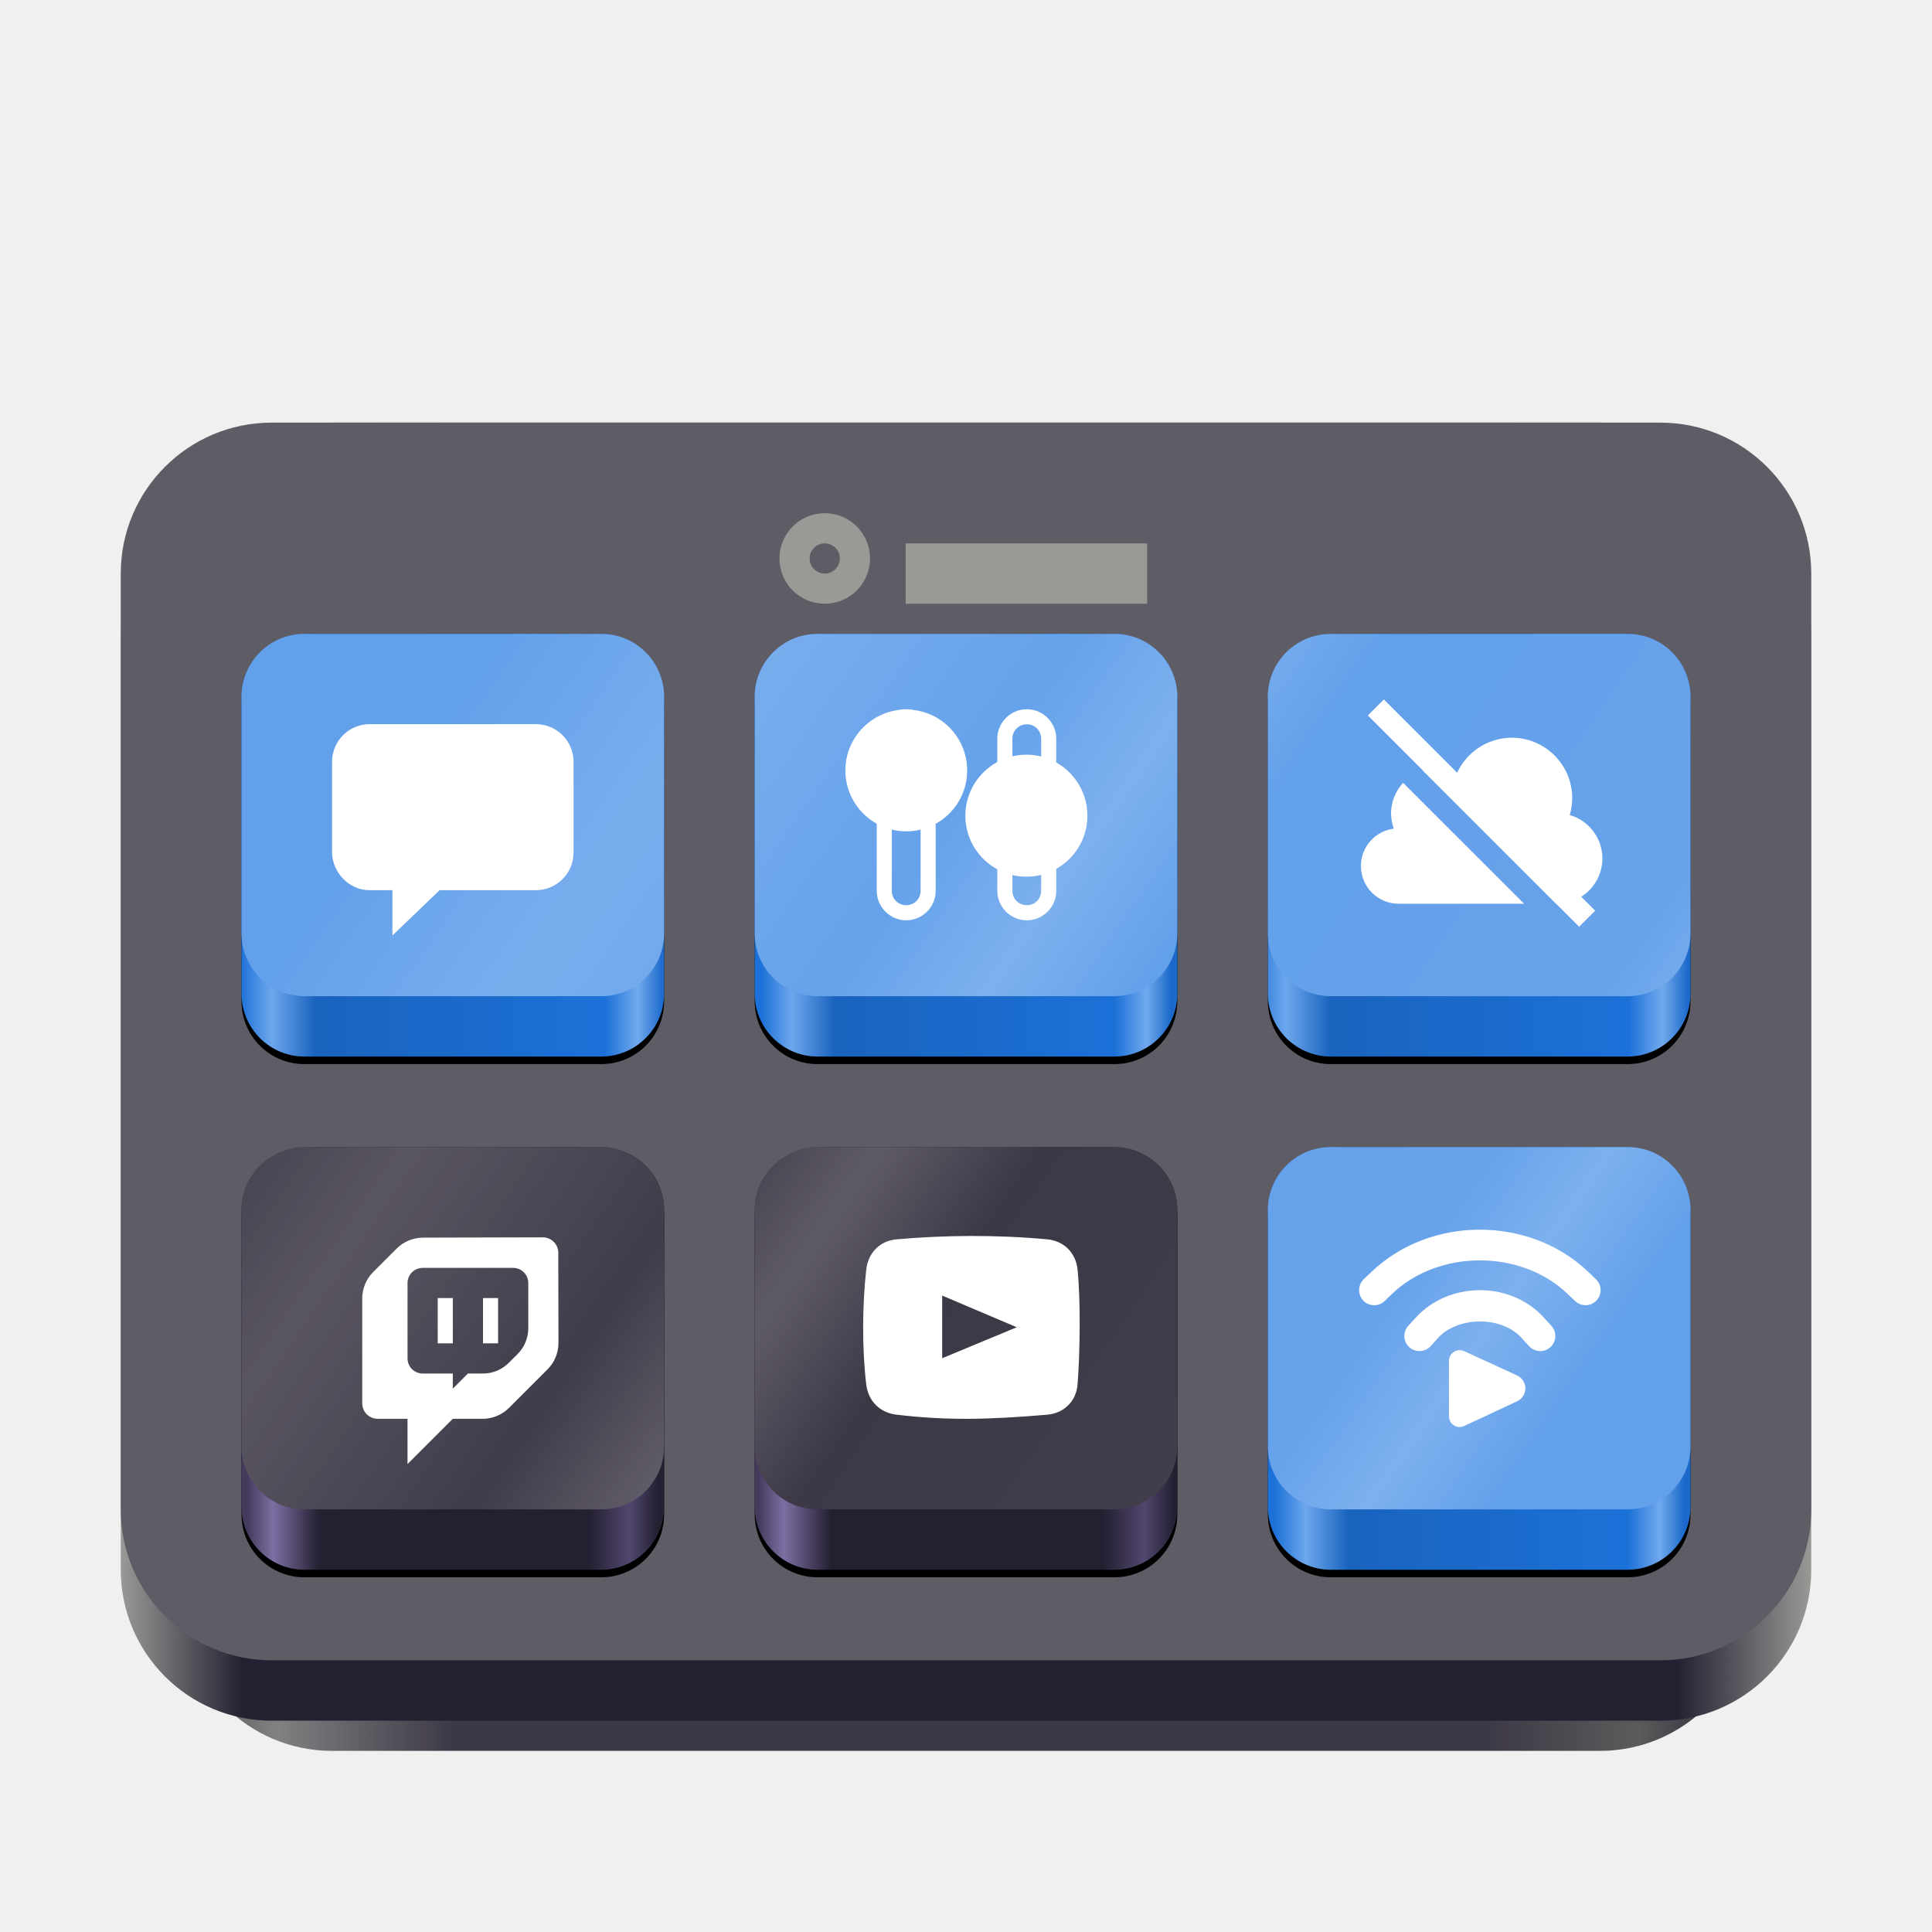
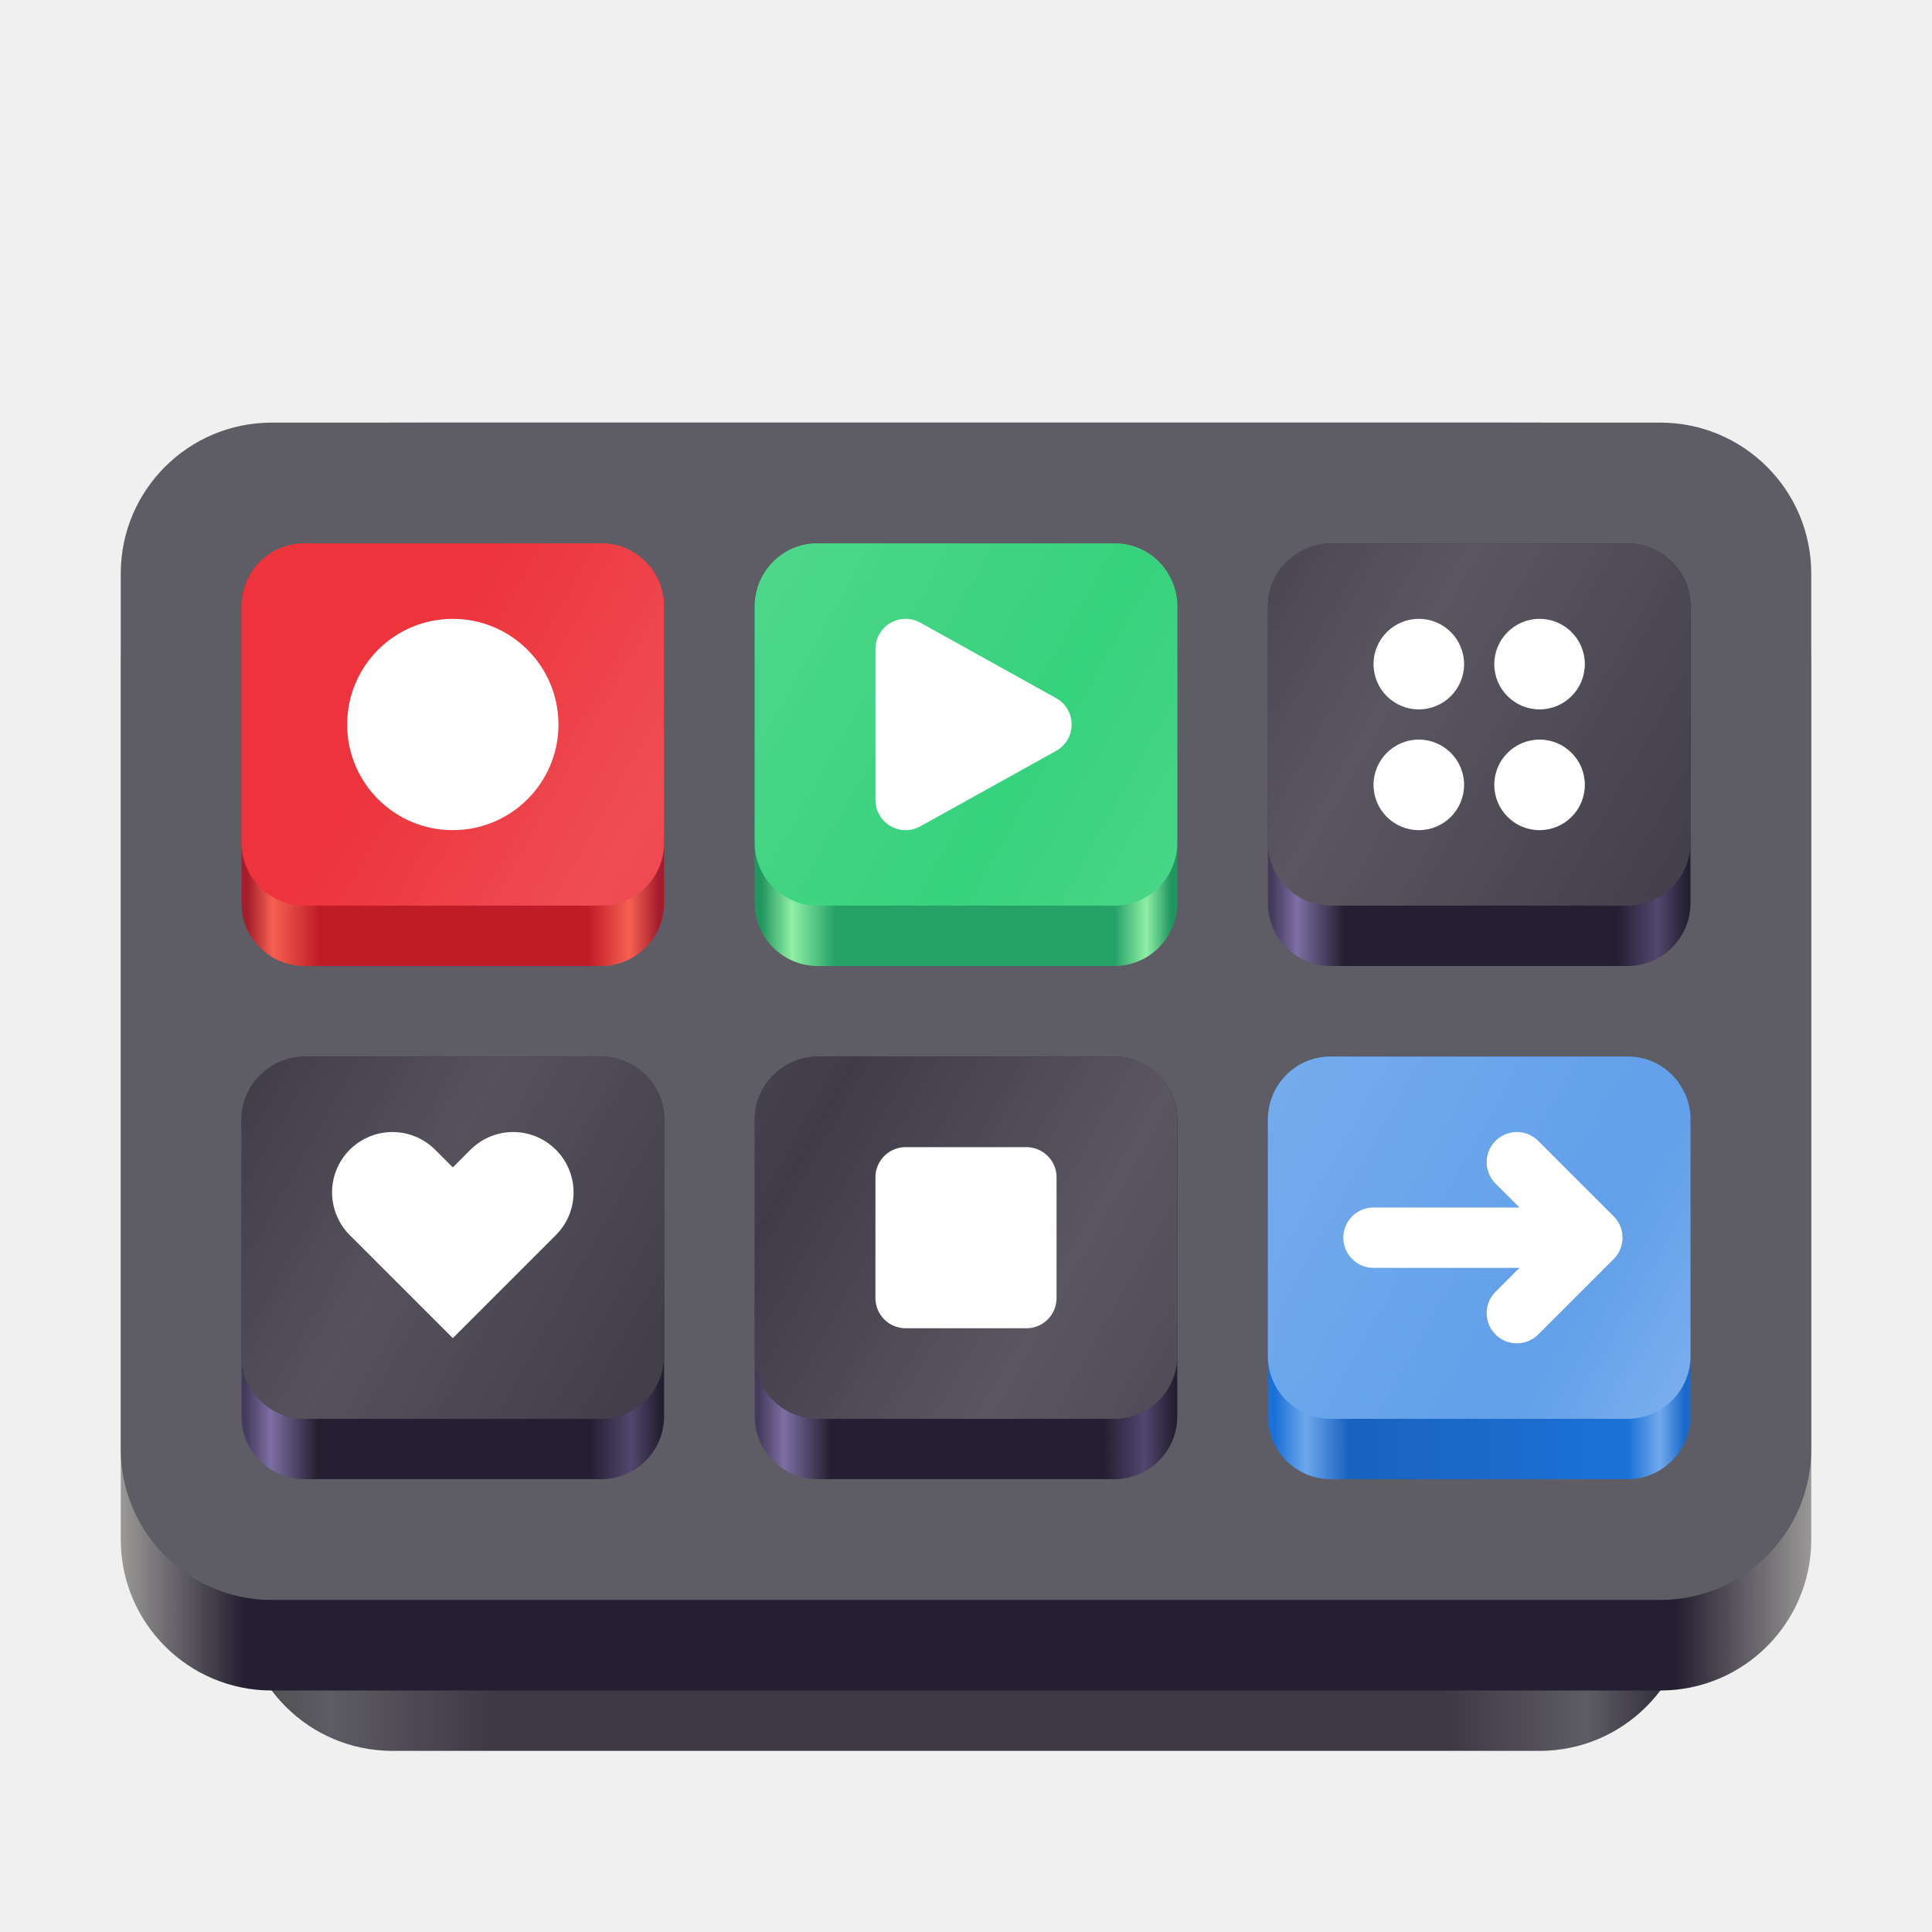
<svg xmlns="http://www.w3.org/2000/svg" xmlns:xlink="http://www.w3.org/1999/xlink" height="128px" viewBox="0 0 128 128" width="128px">
-   <linearGradient id="a" gradientTransform="matrix(0.928571 0 0 1 4.571429 -172)" gradientUnits="userSpaceOnUse" x1="7.843" x2="119.957" y1="284.301" y2="284.301">
+   <linearGradient id="a" gradientTransform="matrix(0.857143 0 0 1 9.142857 -172)" gradientUnits="userSpaceOnUse" x1="7.843" x2="119.957" y1="284.301" y2="284.301">
    <stop offset="0" stop-color="#4b4b4b" />
-     <stop offset="0.062" stop-color="#818182" />
+     <stop offset="0.062" stop-color="#5e5c64" />
    <stop offset="0.175" stop-color="#3d3846" />
    <stop offset="0.831" stop-color="#3d3846" />
-     <stop offset="0.929" stop-color="#5b5b5b" />
+     <stop offset="0.929" stop-color="#5e5c64" />
    <stop offset="1" stop-color="#241f31" />
  </linearGradient>
-   <linearGradient id="b" gradientUnits="userSpaceOnUse" x1="8" x2="120" y1="112" y2="112">
+   <linearGradient id="b" gradientTransform="matrix(1 0 0 0.951219 0 -160.0488)" gradientUnits="userSpaceOnUse" x1="8" x2="120" y1="284" y2="284">
    <stop offset="0" stop-color="#9a9996" />
    <stop offset="0.073" stop-color="#241f31" />
    <stop offset="0.92" stop-color="#241f31" />
    <stop offset="1" stop-color="#9a9996" />
  </linearGradient>
-   <linearGradient id="c" gradientUnits="userSpaceOnUse">
+   <linearGradient id="c" gradientUnits="userSpaceOnUse" x1="16.397" x2="43.603" y1="61.613" y2="61.613">
+     <stop offset="0" stop-color="#a51d2d" />
+     <stop offset="0.062" stop-color="#f66151" />
+     <stop offset="0.175" stop-color="#c01c28" />
+     <stop offset="0.831" stop-color="#c01c28" />
+     <stop offset="0.929" stop-color="#f66151" />
+     <stop offset="1" stop-color="#a51d2d" />
+   </linearGradient>
+   <linearGradient id="d" gradientUnits="userSpaceOnUse" x1="50.447" x2="77.553" y1="61.715" y2="61.715">
+     <stop offset="0" stop-color="#229660" />
+     <stop offset="0.075" stop-color="#8ff0a4" />
+     <stop offset="0.179" stop-color="#26a269" />
+     <stop offset="0.864" stop-color="#26a269" />
+     <stop offset="0.941" stop-color="#8ff0a4" />
+     <stop offset="1" stop-color="#229660" />
+   </linearGradient>
+   <linearGradient id="e" gradientUnits="userSpaceOnUse">
+     <stop offset="0" stop-color="#443a5c" />
+     <stop offset="0.062" stop-color="#7d6fa3" />
+     <stop offset="0.175" stop-color="#241f31" />
+     <stop offset="0.831" stop-color="#241f31" />
+     <stop offset="0.929" stop-color="#51476f" />
+     <stop offset="1" stop-color="#241f31" />
+   </linearGradient>
+   <linearGradient id="f" x1="84.24" x2="111.76" xlink:href="#e" y1="61.232" y2="61.232" />
+   <linearGradient id="g" x1="50.24" x2="77.76" xlink:href="#e" y1="95.232" y2="95.232" />
+   <linearGradient id="h" gradientUnits="userSpaceOnUse" x1="84.48" x2="111.561" y1="95.779" y2="95.779">
    <stop offset="0" stop-color="#1c71d8" />
    <stop offset="0.075" stop-color="#6da7ec" />
    <stop offset="0.179" stop-color="#1963be" />
    <stop offset="0.864" stop-color="#1c71d8" />
    <stop offset="0.941" stop-color="#71a9ed" />
    <stop offset="1" stop-color="#1b6acb" />
  </linearGradient>
-   <linearGradient id="d" x1="15.909" x2="43.905" xlink:href="#c" y1="68.7" y2="68.7" />
-   <linearGradient id="e" x1="50.447" x2="77.553" xlink:href="#c" y1="67.715" y2="67.715" />
-   <linearGradient id="f" x1="83.033" x2="111.823" xlink:href="#c" y1="68.835" y2="68.835" />
-   <linearGradient id="g" gradientUnits="userSpaceOnUse">
-     <stop offset="0" stop-color="#443a5c" />
-     <stop offset="0.062" stop-color="#7d6fa3" />
-     <stop offset="0.175" stop-color="#241f31" />
-     <stop offset="0.831" stop-color="#241f31" />
-     <stop offset="0.929" stop-color="#51476f" />
-     <stop offset="1" stop-color="#241f31" />
-   </linearGradient>
-   <linearGradient id="h" x1="16.397" x2="43.603" xlink:href="#g" y1="101.613" y2="101.613" />
-   <linearGradient id="i" x1="50.24" x2="77.76" xlink:href="#g" y1="101.232" y2="101.232" />
-   <linearGradient id="j" x1="84.48" x2="111.561" xlink:href="#c" y1="101.779" y2="101.779" />
-   <filter id="k" height="100%" width="100%" x="0%" y="0%">
+   <linearGradient id="i" x1="16.24" x2="43.76" xlink:href="#e" y1="95.232" y2="95.232" />
+   <filter id="j" height="100%" width="100%" x="0%" y="0%">
    <feColorMatrix in="SourceGraphic" type="matrix" values="0 0 0 0 1 0 0 0 0 1 0 0 0 0 1 0 0 0 1 0" />
  </filter>
-   <mask id="l">
-     <g filter="url(#k)">
-       <rect fill-opacity="0.172" height="128" width="128" />
+   <mask id="k">
+     <g filter="url(#j)">
+       <rect fill-opacity="0.152" height="128" width="128" />
    </g>
  </mask>
-   <linearGradient id="m" gradientUnits="userSpaceOnUse" x1="38" x2="113.39" y1="61.986" y2="113.646">
+   <linearGradient id="l" gradientUnits="userSpaceOnUse" x1="38" x2="134" y1="55.986" y2="110">
    <stop offset="0" stop-color="#ffffff" stop-opacity="0" />
    <stop offset="0.161" stop-color="#ffffff" stop-opacity="0.839" />
    <stop offset="0.346" stop-color="#ffffff" stop-opacity="0.11" />
-     <stop offset="0.441" stop-color="#ffffff" />
-     <stop offset="0.537" stop-color="#ffffff" stop-opacity="0" />
+     <stop offset="0.518" stop-color="#ffffff" />
+     <stop offset="0.782" stop-color="#ffffff" stop-opacity="0" />
    <stop offset="0.812" stop-color="#ffffff" stop-opacity="0.184" />
    <stop offset="0.879" stop-color="#ffffff" />
    <stop offset="0.954" stop-color="#ffffff" stop-opacity="0.043" />
    <stop offset="1" stop-color="#ffffff" stop-opacity="0" />
  </linearGradient>
-   <clipPath id="n">
+   <clipPath id="m">
    <rect height="152" width="192" />
  </clipPath>
-   <path d="m 22 28 h 84 c 5.523 0 10 4.477 10 10 v 68 c 0 5.523 -4.477 10 -10 10 h -84 c -5.523 0 -10 -4.477 -10 -10 v -68 c 0 -5.523 4.477 -10 10 -10 z m 0 0" fill="url(#a)" />
-   <path d="m 18 32 h 92 c 5.523 0 10 4.477 10 10 v 62 c 0 5.523 -4.477 10 -10 10 h -92 c -5.523 0 -10 -4.477 -10 -10 v -62 c 0 -5.523 4.477 -10 10 -10 z m 0 0" fill="url(#b)" />
-   <path d="m 18 28 h 92 c 5.523 0 10 4.477 10 10 v 62 c 0 5.523 -4.477 10 -10 10 h -92 c -5.523 0 -10 -4.477 -10 -10 v -62 c 0 -5.523 4.477 -10 10 -10 z m 0 0" fill="#5e5c64" />
-   <path d="m 88.172 42.5 h 19.656 c 2.312 0 4.172 1.859 4.172 4.172 v 19.656 c 0 2.312 -1.859 4.172 -4.172 4.172 h -19.656 c -2.312 0 -4.172 -1.859 -4.172 -4.172 v -19.656 c 0 -2.312 1.859 -4.172 4.172 -4.172 z m -34 0 h 19.656 c 2.312 0 4.172 1.859 4.172 4.172 v 19.656 c 0 2.312 -1.859 4.172 -4.172 4.172 h -19.656 c -2.312 0 -4.172 -1.859 -4.172 -4.172 v -19.656 c 0 -2.312 1.859 -4.172 4.172 -4.172 z m -34 0 h 19.656 c 2.312 0 4.172 1.859 4.172 4.172 v 19.656 c 0 2.312 -1.859 4.172 -4.172 4.172 h -19.656 c -2.312 0 -4.172 -1.859 -4.172 -4.172 v -19.656 c 0 -2.312 1.859 -4.172 4.172 -4.172 z m 68 34 h 19.656 c 2.312 0 4.172 1.859 4.172 4.172 v 19.656 c 0 2.312 -1.859 4.172 -4.172 4.172 h -19.656 c -2.312 0 -4.172 -1.859 -4.172 -4.172 v -19.656 c 0 -2.312 1.859 -4.172 4.172 -4.172 z m -34 0 h 19.656 c 2.312 0 4.172 1.859 4.172 4.172 v 19.656 c 0 2.312 -1.859 4.172 -4.172 4.172 h -19.656 c -2.312 0 -4.172 -1.859 -4.172 -4.172 v -19.656 c 0 -2.312 1.859 -4.172 4.172 -4.172 z m -34 0 h 19.656 c 2.312 0 4.172 1.859 4.172 4.172 v 19.656 c 0 2.312 -1.859 4.172 -4.172 4.172 h -19.656 c -2.312 0 -4.172 -1.859 -4.172 -4.172 v -19.656 c 0 -2.312 1.859 -4.172 4.172 -4.172 z m 0 0" />
-   <path d="m 20.172 42 h 19.656 c 2.305 0 4.172 1.867 4.172 4.172 v 19.656 c 0 2.305 -1.867 4.172 -4.172 4.172 h -19.656 c -2.305 0 -4.172 -1.867 -4.172 -4.172 v -19.656 c 0 -2.305 1.867 -4.172 4.172 -4.172 z m 0 0" fill="url(#d)" />
-   <path d="m 54.172 42 h 19.656 c 2.305 0 4.172 1.867 4.172 4.172 v 19.656 c 0 2.305 -1.867 4.172 -4.172 4.172 h -19.656 c -2.305 0 -4.172 -1.867 -4.172 -4.172 v -19.656 c 0 -2.305 1.867 -4.172 4.172 -4.172 z m 0 0" fill="url(#e)" />
-   <path d="m 88.172 42 h 19.656 c 2.305 0 4.172 1.867 4.172 4.172 v 19.656 c 0 2.305 -1.867 4.172 -4.172 4.172 h -19.656 c -2.305 0 -4.172 -1.867 -4.172 -4.172 v -19.656 c 0 -2.305 1.867 -4.172 4.172 -4.172 z m 0 0" fill="url(#f)" />
-   <path d="m 20.172 76 h 19.656 c 2.305 0 4.172 1.867 4.172 4.172 v 19.656 c 0 2.305 -1.867 4.172 -4.172 4.172 h -19.656 c -2.305 0 -4.172 -1.867 -4.172 -4.172 v -19.656 c 0 -2.305 1.867 -4.172 4.172 -4.172 z m 0 0" fill="url(#h)" />
-   <path d="m 54.172 76 h 19.656 c 2.305 0 4.172 1.867 4.172 4.172 v 19.656 c 0 2.305 -1.867 4.172 -4.172 4.172 h -19.656 c -2.305 0 -4.172 -1.867 -4.172 -4.172 v -19.656 c 0 -2.305 1.867 -4.172 4.172 -4.172 z m 0 0" fill="url(#i)" />
-   <path d="m 88.172 76 h 19.656 c 2.305 0 4.172 1.867 4.172 4.172 v 19.656 c 0 2.305 -1.867 4.172 -4.172 4.172 h -19.656 c -2.305 0 -4.172 -1.867 -4.172 -4.172 v -19.656 c 0 -2.305 1.867 -4.172 4.172 -4.172 z m 0 0" fill="url(#j)" />
-   <path d="m 56.641 37 c 0 1.105 -0.895 2 -2 2 s -2 -0.895 -2 -2 s 0.895 -2 2 -2 s 2 0.895 2 2 z m 0 0" fill="none" stroke="#9a9996" stroke-linecap="round" stroke-width="2" />
-   <path d="m 60 36 h 16 v 4 h -16 z m 0 0" fill="#9a9996" />
-   <path d="m 20.172 42 h 19.656 c 2.305 0 4.172 1.867 4.172 4.172 v 15.656 c 0 2.305 -1.867 4.172 -4.172 4.172 h -19.656 c -2.305 0 -4.172 -1.867 -4.172 -4.172 v -15.656 c 0 -2.305 1.867 -4.172 4.172 -4.172 z m 0 0" fill="#62a0ea" />
-   <path d="m 35.5 47.977 c 1.383 0 2.504 1.117 2.5 2.5 v 6 c 0 1.383 -1.113 2.5 -2.5 2.5 h -6.375 l -3.125 3 v -3 h -1.5 c -1.5 0 -2.5 -1.316 -2.5 -2.5 v -6 c 0 -1.387 1.113 -2.5 2.5 -2.5 z m 0 0" fill="#ffffff" />
-   <path d="m 54.172 42 h 19.656 c 2.305 0 4.172 1.867 4.172 4.172 v 15.656 c 0 2.305 -1.867 4.172 -4.172 4.172 h -19.656 c -2.305 0 -4.172 -1.867 -4.172 -4.172 v -15.656 c 0 -2.305 1.867 -4.172 4.172 -4.172 z m 0 0" fill="#62a0ea" />
-   <path d="m 60.039 46.988 c -1.074 0 -1.953 0.879 -1.953 1.953 v 10.078 c 0 1.074 0.879 1.953 1.953 1.953 c 1.074 0 1.953 -0.879 1.953 -1.953 v -10.078 c 0 -1.074 -0.879 -1.953 -1.953 -1.953 z m 0 1 c 0.539 0 0.953 0.418 0.953 0.953 v 10.078 c 0 0.535 -0.414 0.953 -0.953 0.953 c -0.535 0 -0.953 -0.418 -0.953 -0.953 v -10.078 c 0 -0.535 0.418 -0.953 0.953 -0.953 z m 0 0" fill="#ffffff" />
-   <path d="m 64.078 51.043 c 0 2.23 -1.805 4.035 -4.035 4.035 c -2.227 0 -4.035 -1.805 -4.035 -4.035 c 0 -2.227 1.809 -4.035 4.035 -4.035 c 2.23 0 4.035 1.809 4.035 4.035 z m 0 0" fill="#ffffff" />
-   <path d="m 68.027 46.988 c -1.074 0 -1.953 0.879 -1.953 1.953 v 10.078 c 0 1.074 0.879 1.953 1.953 1.953 c 1.074 0 1.953 -0.879 1.953 -1.953 v -10.078 c 0 -1.074 -0.879 -1.953 -1.953 -1.953 z m 0 1 c 0.539 0 0.953 0.418 0.953 0.953 v 10.078 c 0 0.535 -0.414 0.953 -0.953 0.953 c -0.535 0 -0.953 -0.418 -0.953 -0.953 v -10.078 c 0 -0.535 0.418 -0.953 0.953 -0.953 z m 0 0" fill="#ffffff" />
-   <path d="m 72.043 54.043 c 0 2.23 -1.812 4.039 -4.043 4.039 s -4.043 -1.809 -4.043 -4.039 c 0 -2.234 1.812 -4.043 4.043 -4.043 s 4.043 1.809 4.043 4.043 z m 0 0" fill="#ffffff" />
-   <path d="m 88.172 42 h 19.656 c 2.305 0 4.172 1.867 4.172 4.172 v 15.656 c 0 2.305 -1.867 4.172 -4.172 4.172 h -19.656 c -2.305 0 -4.172 -1.867 -4.172 -4.172 v -15.656 c 0 -2.305 1.867 -4.172 4.172 -4.172 z m 0 0" fill="#62a0ea" />
-   <path d="m 88.172 76 h 19.656 c 2.305 0 4.172 1.867 4.172 4.172 v 15.656 c 0 2.305 -1.867 4.172 -4.172 4.172 h -19.656 c -2.305 0 -4.172 -1.867 -4.172 -4.172 v -15.656 c 0 -2.305 1.867 -4.172 4.172 -4.172 z m 0 0" fill="#62a0ea" />
-   <path d="m 54.172 76 h 19.656 c 2.305 0 4.172 1.867 4.172 4.172 v 15.656 c 0 2.305 -1.867 4.172 -4.172 4.172 h -19.656 c -2.305 0 -4.172 -1.867 -4.172 -4.172 v -15.656 c 0 -2.305 1.867 -4.172 4.172 -4.172 z m 0 0" fill="#3d3846" />
-   <path d="m 20.172 76 h 19.656 c 2.305 0 4.172 1.867 4.172 4.172 v 15.656 c 0 2.305 -1.867 4.172 -4.172 4.172 h -19.656 c -2.305 0 -4.172 -1.867 -4.172 -4.172 v -15.656 c 0 -2.305 1.867 -4.172 4.172 -4.172 z m 0 0" fill="#3d3846" />
-   <g fill="#ffffff">
-     <path d="m 26.273 82.727 l -1.547 1.547 c -0.465 0.465 -0.727 1.094 -0.727 1.754 v 6.945 c 0 0.566 0.461 1.027 1.027 1.027 h 1.973 v 3 l 3 -3 h 1.973 c 0.66 0 1.289 -0.262 1.754 -0.727 l 2.547 -2.547 c 0.465 -0.465 0.727 -1.094 0.727 -1.754 l -0.012 -5.973 c 0 -0.566 -0.461 -1.023 -1.027 -1.023 l -7.934 0.02 c -0.66 0.004 -1.289 0.266 -1.754 0.73 z m 1.727 1.273 h 6 c 0.551 0 1 0.449 1 1 v 3 c 0 0.641 -0.254 1.254 -0.707 1.707 l -0.586 0.586 c -0.453 0.453 -1.066 0.707 -1.707 0.707 h -1 l -1 1 v -1 h -2 c -0.551 0 -1 -0.449 -1 -1 v -5 c 0 -0.551 0.449 -1 1 -1 z m 1 2 v 3 h 1 v -3 z m 3 0 v 3 h 1 v -3 z m 0 0" />
-     <path d="m 59.391 82.109 c -1.102 0.098 -1.875 0.898 -2 2 c -0.258 2.316 -0.289 5.207 0 7.617 c 0.133 1.098 0.902 1.871 2 2 c 3.375 0.395 6.07 0.336 10 0 c 1.105 -0.098 1.914 -0.898 2 -2 c 0.168 -2.16 0.207 -5.609 0 -7.617 c -0.113 -1.102 -0.895 -1.891 -2 -2 c -3.426 -0.316 -6.832 -0.277 -10 0 z m 3.031 3.727 l 4.941 2.098 l -4.941 2.051 z m 0 0" />
-     <path d="m 100.164 48.875 c -1.562 0.004 -2.98 0.914 -3.633 2.336 c -0.422 -0.219 -0.895 -0.332 -1.367 -0.336 c -0.309 0.008 -0.617 0.062 -0.906 0.164 l 8.84 8.836 h 0.066 c 1.656 0 2.996 -1.34 3 -3 c -0.004 -1.332 -0.883 -2.504 -2.164 -2.875 c 0.105 -0.363 0.16 -0.742 0.164 -1.125 c -0.004 -2.207 -1.793 -3.996 -4 -4 z m -7.203 2.988 c -0.508 0.547 -0.793 1.266 -0.801 2.012 c 0.004 0.352 0.062 0.699 0.184 1.027 c -1.246 0.156 -2.18 1.219 -2.18 2.473 c 0 1.383 1.117 2.5 2.5 2.5 h 8.312 z m 0 0" />
-     <path d="m 91.684 46.34 l -1.062 1.059 l 14 14 l 1.062 -1.062 z m 0 0" />
-     <path d="m 98.043 81.469 c -2.617 0 -5.234 0.934 -7.191 2.805 l -0.5 0.48 c -0.398 0.383 -0.41 1.016 -0.031 1.414 c 0.383 0.398 1.016 0.41 1.414 0.027 l 0.5 -0.477 c 3.09 -2.953 8.531 -2.953 11.617 0 l 0.5 0.477 c 0.398 0.383 1.031 0.371 1.414 -0.027 c 0.383 -0.398 0.367 -1.031 -0.031 -1.414 l -0.496 -0.48 c -1.957 -1.871 -4.574 -2.805 -7.195 -2.805 z m -0.031 4.008 c -1.57 0.012 -3.125 0.629 -4.207 1.812 l -0.5 0.547 c -0.375 0.41 -0.344 1.047 0.066 1.418 s 1.043 0.34 1.414 -0.07 l 0.496 -0.547 c 1.277 -1.402 4.16 -1.496 5.523 0 l 0.5 0.547 c 0.371 0.41 1.004 0.441 1.414 0.07 c 0.406 -0.375 0.438 -1.008 0.062 -1.414 l -0.5 -0.551 c -1.121 -1.23 -2.703 -1.824 -4.27 -1.812 z m 0 0" />
-     <path d="m 96 90.16 v 3.68 c 0 0.242 0.121 0.465 0.324 0.594 s 0.461 0.145 0.68 0.043 l 3.512 -1.641 c 0.332 -0.156 0.543 -0.492 0.543 -0.859 c -0.004 -0.367 -0.219 -0.699 -0.551 -0.852 l -3.504 -1.609 c -0.219 -0.102 -0.473 -0.082 -0.676 0.047 c -0.207 0.129 -0.328 0.355 -0.328 0.598 z m 0 0" />
+   <path d="m 26 28 h 76 c 5.523 0 10 4.477 10 10 v 68 c 0 5.523 -4.477 10 -10 10 h -76 c -5.523 0 -10 -4.477 -10 -10 v -68 c 0 -5.523 4.477 -10 10 -10 z m 0 0" fill="url(#a)" />
+   <path d="m 18 34 h 92 c 5.523 0 10 4.477 10 10 v 58 c 0 5.523 -4.477 10 -10 10 h -92 c -5.523 0 -10 -4.477 -10 -10 v -58 c 0 -5.523 4.477 -10 10 -10 z m 0 0" fill="url(#b)" />
+   <path d="m 18 28 h 92 c 5.523 0 10 4.477 10 10 v 58 c 0 5.523 -4.477 10 -10 10 h -92 c -5.523 0 -10 -4.477 -10 -10 v -58 c 0 -5.523 4.477 -10 10 -10 z m 0 0" fill="#5e5c64" />
+   <path d="m 20.172 36 h 19.656 c 2.305 0 4.172 1.867 4.172 4.172 v 19.656 c 0 2.305 -1.867 4.172 -4.172 4.172 h -19.656 c -2.305 0 -4.172 -1.867 -4.172 -4.172 v -19.656 c 0 -2.305 1.867 -4.172 4.172 -4.172 z m 0 0" fill="url(#c)" />
+   <path d="m 20.172 36 h 19.656 c 2.305 0 4.172 1.867 4.172 4.172 v 15.656 c 0 2.305 -1.867 4.172 -4.172 4.172 h -19.656 c -2.305 0 -4.172 -1.867 -4.172 -4.172 v -15.656 c 0 -2.305 1.867 -4.172 4.172 -4.172 z m 0 0" fill="#ed333b" />
+   <path d="m 54.172 36 h 19.656 c 2.305 0 4.172 1.867 4.172 4.172 v 19.656 c 0 2.305 -1.867 4.172 -4.172 4.172 h -19.656 c -2.305 0 -4.172 -1.867 -4.172 -4.172 v -19.656 c 0 -2.305 1.867 -4.172 4.172 -4.172 z m 0 0" fill="url(#d)" />
+   <path d="m 88.172 36 h 19.656 c 2.305 0 4.172 1.867 4.172 4.172 v 19.656 c 0 2.305 -1.867 4.172 -4.172 4.172 h -19.656 c -2.305 0 -4.172 -1.867 -4.172 -4.172 v -19.656 c 0 -2.305 1.867 -4.172 4.172 -4.172 z m 0 0" fill="url(#f)" />
+   <path d="m 88.172 36 h 19.656 c 2.305 0 4.172 1.867 4.172 4.172 v 15.656 c 0 2.305 -1.867 4.172 -4.172 4.172 h -19.656 c -2.305 0 -4.172 -1.867 -4.172 -4.172 v -15.656 c 0 -2.305 1.867 -4.172 4.172 -4.172 z m 0 0" fill="#3d3846" />
+   <path d="m 54.172 70 h 19.656 c 2.305 0 4.172 1.867 4.172 4.172 v 19.656 c 0 2.305 -1.867 4.172 -4.172 4.172 h -19.656 c -2.305 0 -4.172 -1.867 -4.172 -4.172 v -19.656 c 0 -2.305 1.867 -4.172 4.172 -4.172 z m 0 0" fill="url(#g)" />
+   <path d="m 88.172 70 h 19.656 c 2.305 0 4.172 1.867 4.172 4.172 v 19.656 c 0 2.305 -1.867 4.172 -4.172 4.172 h -19.656 c -2.305 0 -4.172 -1.867 -4.172 -4.172 v -19.656 c 0 -2.305 1.867 -4.172 4.172 -4.172 z m 0 0" fill="url(#h)" />
+   <path d="m 54.172 36 h 19.656 c 2.305 0 4.172 1.867 4.172 4.172 v 15.656 c 0 2.305 -1.867 4.172 -4.172 4.172 h -19.656 c -2.305 0 -4.172 -1.867 -4.172 -4.172 v -15.656 c 0 -2.305 1.867 -4.172 4.172 -4.172 z m 0 0" fill="#33d17a" />
+   <path d="m 88.172 70 h 19.656 c 2.305 0 4.172 1.867 4.172 4.172 v 15.656 c 0 2.305 -1.867 4.172 -4.172 4.172 h -19.656 c -2.305 0 -4.172 -1.867 -4.172 -4.172 v -15.656 c 0 -2.305 1.867 -4.172 4.172 -4.172 z m 0 0" fill="#62a0ea" />
+   <path d="m 54.172 70 h 19.656 c 2.305 0 4.172 1.867 4.172 4.172 v 15.656 c 0 2.305 -1.867 4.172 -4.172 4.172 h -19.656 c -2.305 0 -4.172 -1.867 -4.172 -4.172 v -15.656 c 0 -2.305 1.867 -4.172 4.172 -4.172 z m 0 0" fill="#3d3846" />
+   <path d="m 20.172 70 h 19.656 c 2.305 0 4.172 1.867 4.172 4.172 v 19.656 c 0 2.305 -1.867 4.172 -4.172 4.172 h -19.656 c -2.305 0 -4.172 -1.867 -4.172 -4.172 v -19.656 c 0 -2.305 1.867 -4.172 4.172 -4.172 z m 0 0" fill="url(#i)" />
+   <path d="m 20.172 70 h 19.656 c 2.305 0 4.172 1.867 4.172 4.172 v 15.656 c 0 2.305 -1.867 4.172 -4.172 4.172 h -19.656 c -2.305 0 -4.172 -1.867 -4.172 -4.172 v -15.656 c 0 -2.305 1.867 -4.172 4.172 -4.172 z m 0 0" fill="#3d3846" />
+   <g clip-path="url(#m)" mask="url(#k)" transform="matrix(1 0 0 1 -8 -16)">
+     <path d="m 28.172 86 h 19.656 c 2.312 0 4.172 1.859 4.172 4.172 v 15.656 c 0 2.312 -1.859 4.172 -4.172 4.172 h -19.656 c -2.312 0 -4.172 -1.859 -4.172 -4.172 v -15.656 c 0 -2.312 1.859 -4.172 4.172 -4.172 z m 34 0 h 19.656 c 2.312 0 4.172 1.859 4.172 4.172 v 15.656 c 0 2.312 -1.859 4.172 -4.172 4.172 h -19.656 c -2.312 0 -4.172 -1.859 -4.172 -4.172 v -15.656 c 0 -2.312 1.859 -4.172 4.172 -4.172 z m 34 0 h 19.656 c 2.312 0 4.172 1.859 4.172 4.172 v 15.656 c 0 2.312 -1.859 4.172 -4.172 4.172 h -19.656 c -2.312 0 -4.172 -1.859 -4.172 -4.172 v -15.656 c 0 -2.312 1.859 -4.172 4.172 -4.172 z m 0 -34 h 19.656 c 2.312 0 4.172 1.859 4.172 4.172 v 15.656 c 0 2.312 -1.859 4.172 -4.172 4.172 h -19.656 c -2.312 0 -4.172 -1.859 -4.172 -4.172 v -15.656 c 0 -2.312 1.859 -4.172 4.172 -4.172 z m -34 0 h 19.656 c 2.312 0 4.172 1.859 4.172 4.172 v 15.656 c 0 2.312 -1.859 4.172 -4.172 4.172 h -19.656 c -2.312 0 -4.172 -1.859 -4.172 -4.172 v -15.656 c 0 -2.312 1.859 -4.172 4.172 -4.172 z m -34 0 h 19.656 c 2.312 0 4.172 1.859 4.172 4.172 v 15.656 c 0 2.312 -1.859 4.172 -4.172 4.172 h -19.656 c -2.312 0 -4.172 -1.859 -4.172 -4.172 v -15.656 c 0 -2.312 1.859 -4.172 4.172 -4.172 z m 0 0" fill="url(#l)" />
  </g>
-   <g clip-path="url(#n)" mask="url(#l)" transform="matrix(1 0 0 1 -8 -16)">
-     <path d="m 28.172 92 h 19.656 c 2.312 0 4.172 1.859 4.172 4.172 v 15.656 c 0 2.312 -1.859 4.172 -4.172 4.172 h -19.656 c -2.312 0 -4.172 -1.859 -4.172 -4.172 v -15.656 c 0 -2.312 1.859 -4.172 4.172 -4.172 z m 34 0 h 19.656 c 2.312 0 4.172 1.859 4.172 4.172 v 15.656 c 0 2.312 -1.859 4.172 -4.172 4.172 h -19.656 c -2.312 0 -4.172 -1.859 -4.172 -4.172 v -15.656 c 0 -2.312 1.859 -4.172 4.172 -4.172 z m 34 0 h 19.656 c 2.312 0 4.172 1.859 4.172 4.172 v 15.656 c 0 2.312 -1.859 4.172 -4.172 4.172 h -19.656 c -2.312 0 -4.172 -1.859 -4.172 -4.172 v -15.656 c 0 -2.312 1.859 -4.172 4.172 -4.172 z m 0 -34 h 19.656 c 2.312 0 4.172 1.859 4.172 4.172 v 15.656 c 0 2.312 -1.859 4.172 -4.172 4.172 h -19.656 c -2.312 0 -4.172 -1.859 -4.172 -4.172 v -15.656 c 0 -2.312 1.859 -4.172 4.172 -4.172 z m -34 0 h 19.656 c 2.312 0 4.172 1.859 4.172 4.172 v 15.656 c 0 2.312 -1.859 4.172 -4.172 4.172 h -19.656 c -2.312 0 -4.172 -1.859 -4.172 -4.172 v -15.656 c 0 -2.312 1.859 -4.172 4.172 -4.172 z m -34 0 h 19.656 c 2.312 0 4.172 1.859 4.172 4.172 v 15.656 c 0 2.312 -1.859 4.172 -4.172 4.172 h -19.656 c -2.312 0 -4.172 -1.859 -4.172 -4.172 v -15.656 c 0 -2.312 1.859 -4.172 4.172 -4.172 z m 0 0" fill="url(#m)" />
+   <g stroke="#ffffff" stroke-linecap="round">
+     <path d="m 35 48 c 0 2.762 -2.238 5 -5 5 s -5 -2.238 -5 -5 s 2.238 -5 5 -5 s 5 2.238 5 5 z m 0 0" fill="#ffffff" stroke-linejoin="round" stroke-width="4" />
+     <path d="m 60 78 h 8 v 8 h -8 z m 0 0" fill="#ffffff" stroke-linejoin="round" stroke-width="4" />
+     <path d="m 69 48 l -9 -5 v 10 z m 0 0" fill="#ffffff" stroke-linejoin="round" stroke-width="4" />
+     <path d="m 26 79 l 4 4 l 4 -4" fill="none" stroke-width="8" />
+     <path d="m 91 82 h 14.34" fill="none" stroke-width="4" />
+     <path d="m 100.496 87 l 5 -5 l -5 -5" fill="none" stroke-linejoin="round" stroke-width="4" />
  </g>
+   <path d="m 97 52 c 0 1.656 -1.344 3 -3 3 s -3 -1.344 -3 -3 s 1.344 -3 3 -3 s 3 1.344 3 3 z m 0 0" fill="#ffffff" />
+   <path d="m 105 52 c 0 1.656 -1.344 3 -3 3 s -3 -1.344 -3 -3 s 1.344 -3 3 -3 s 3 1.344 3 3 z m 0 0" fill="#ffffff" />
+   <path d="m 97 44 c 0 1.656 -1.344 3 -3 3 s -3 -1.344 -3 -3 s 1.344 -3 3 -3 s 3 1.344 3 3 z m 0 0" fill="#ffffff" />
+   <path d="m 105 44 c 0 1.656 -1.344 3 -3 3 s -3 -1.344 -3 -3 s 1.344 -3 3 -3 s 3 1.344 3 3 z m 0 0" fill="#ffffff" />
</svg>
